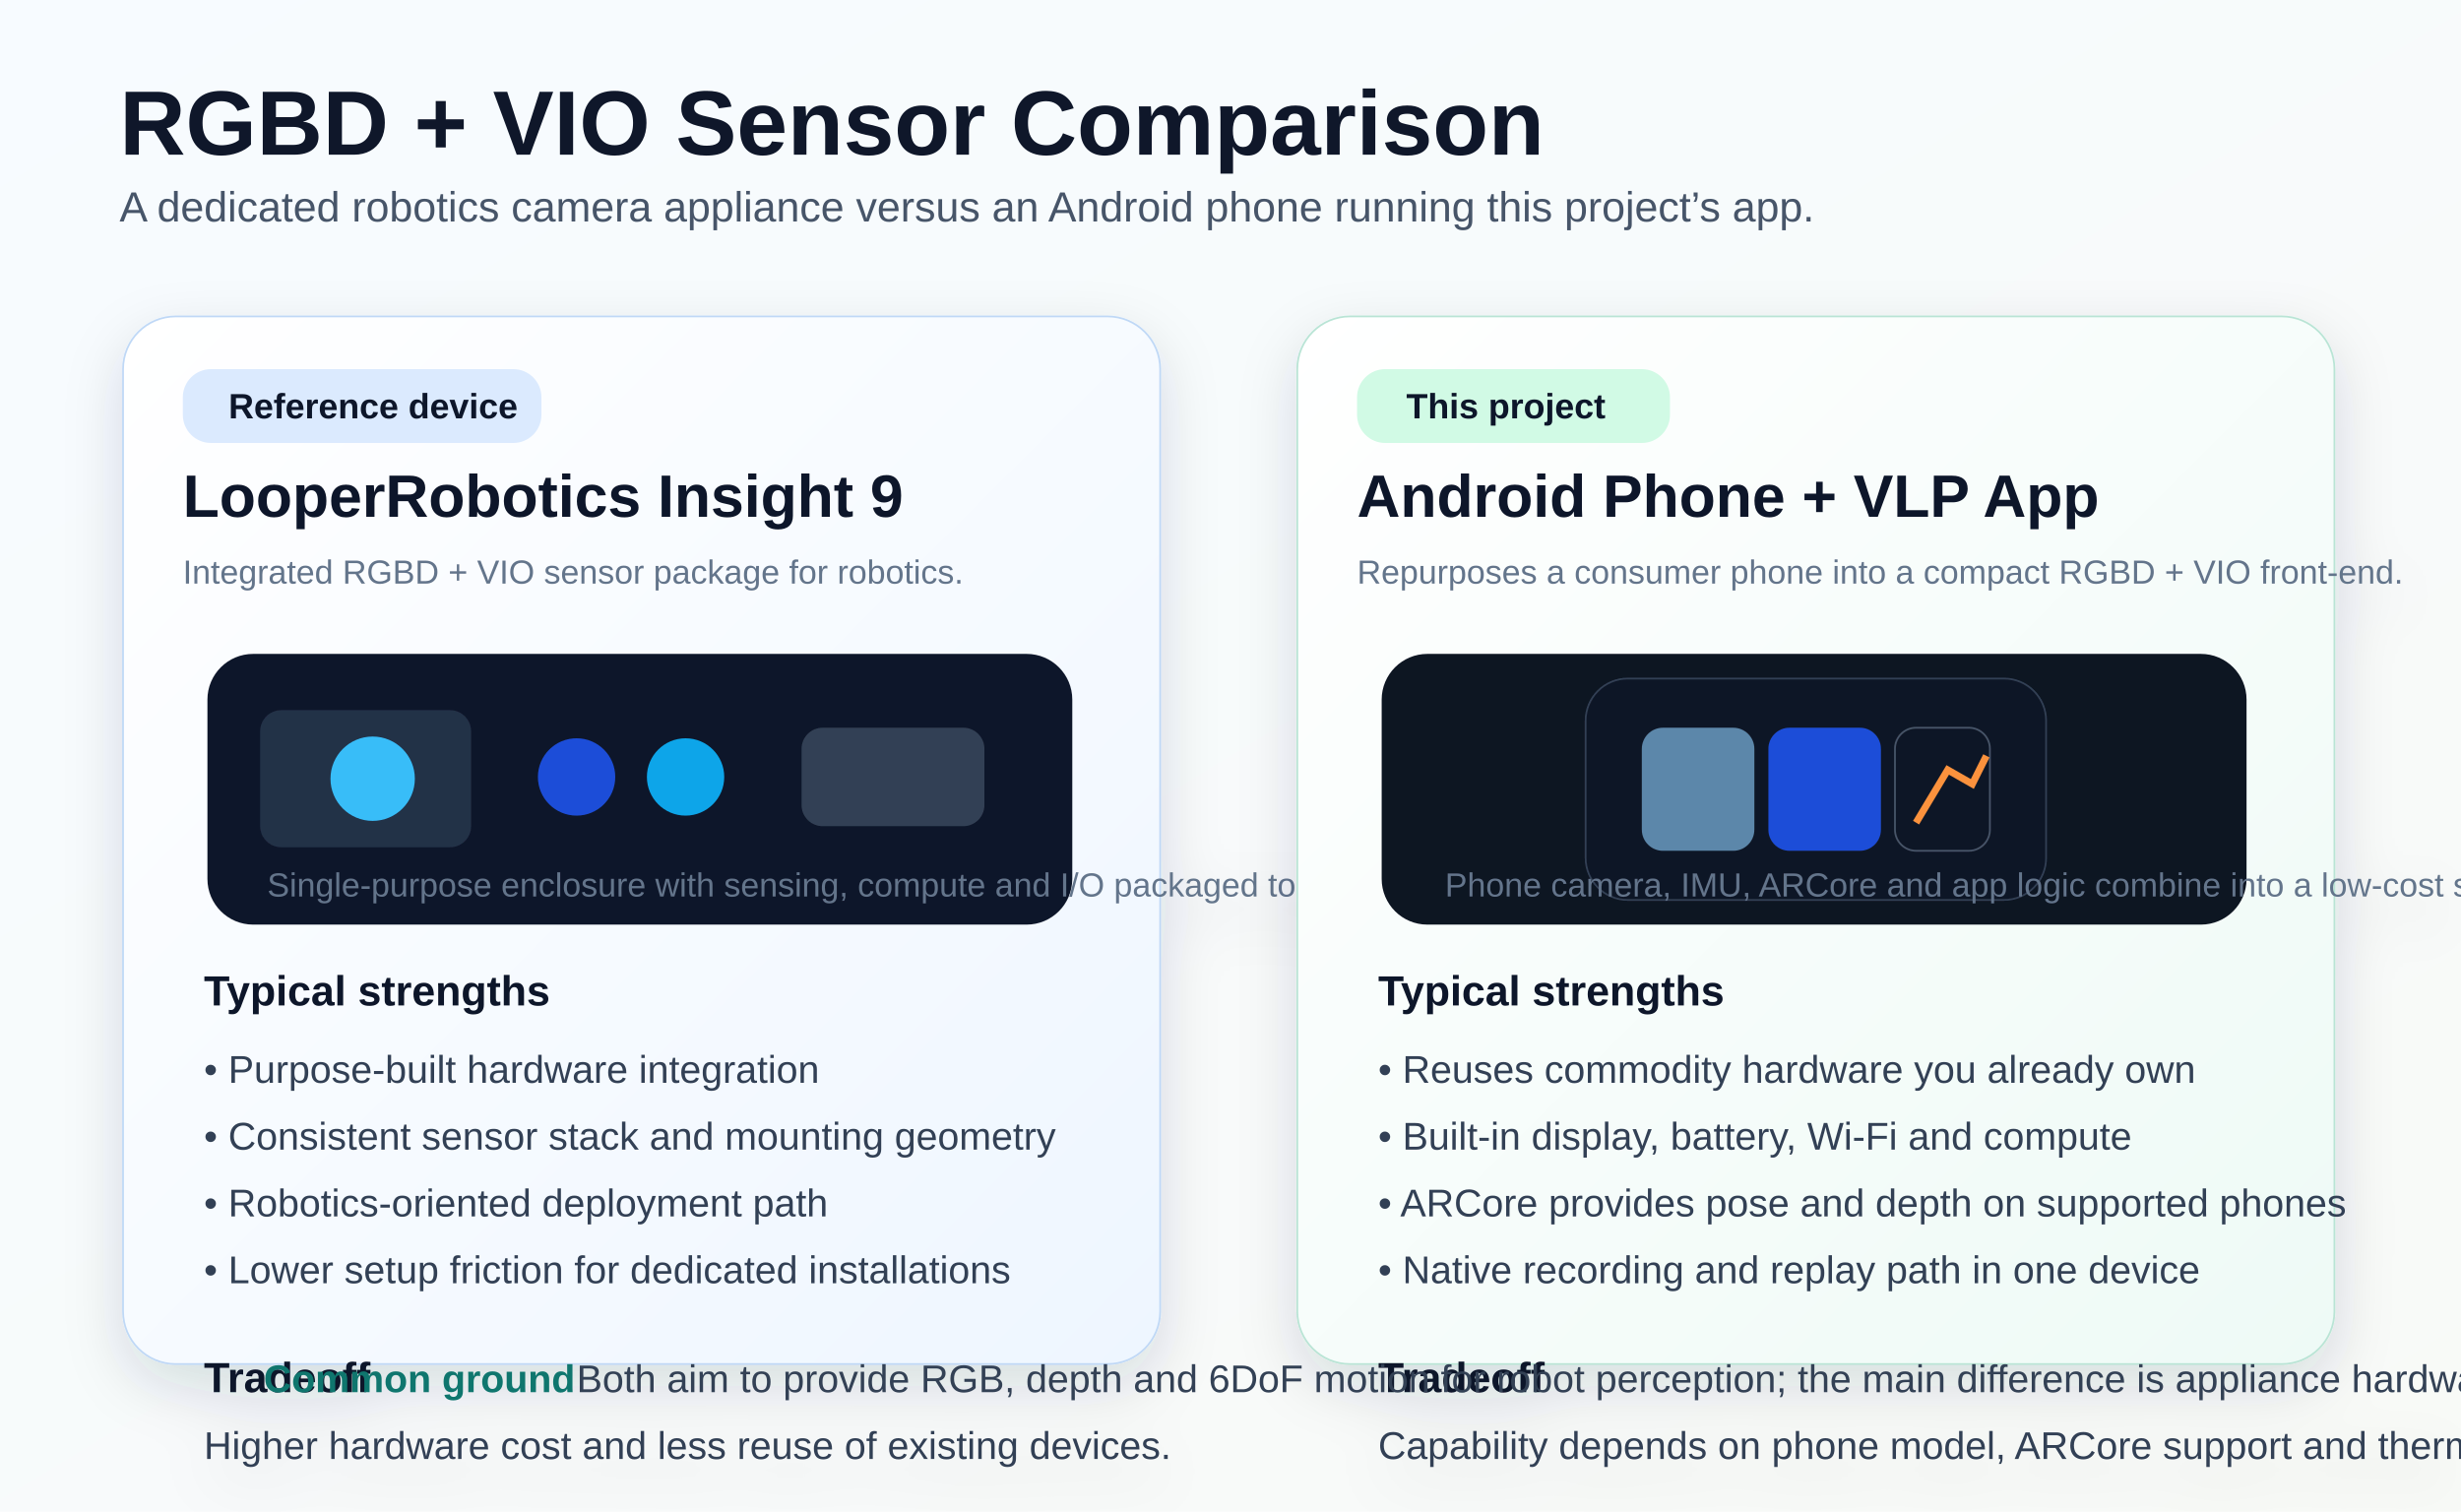
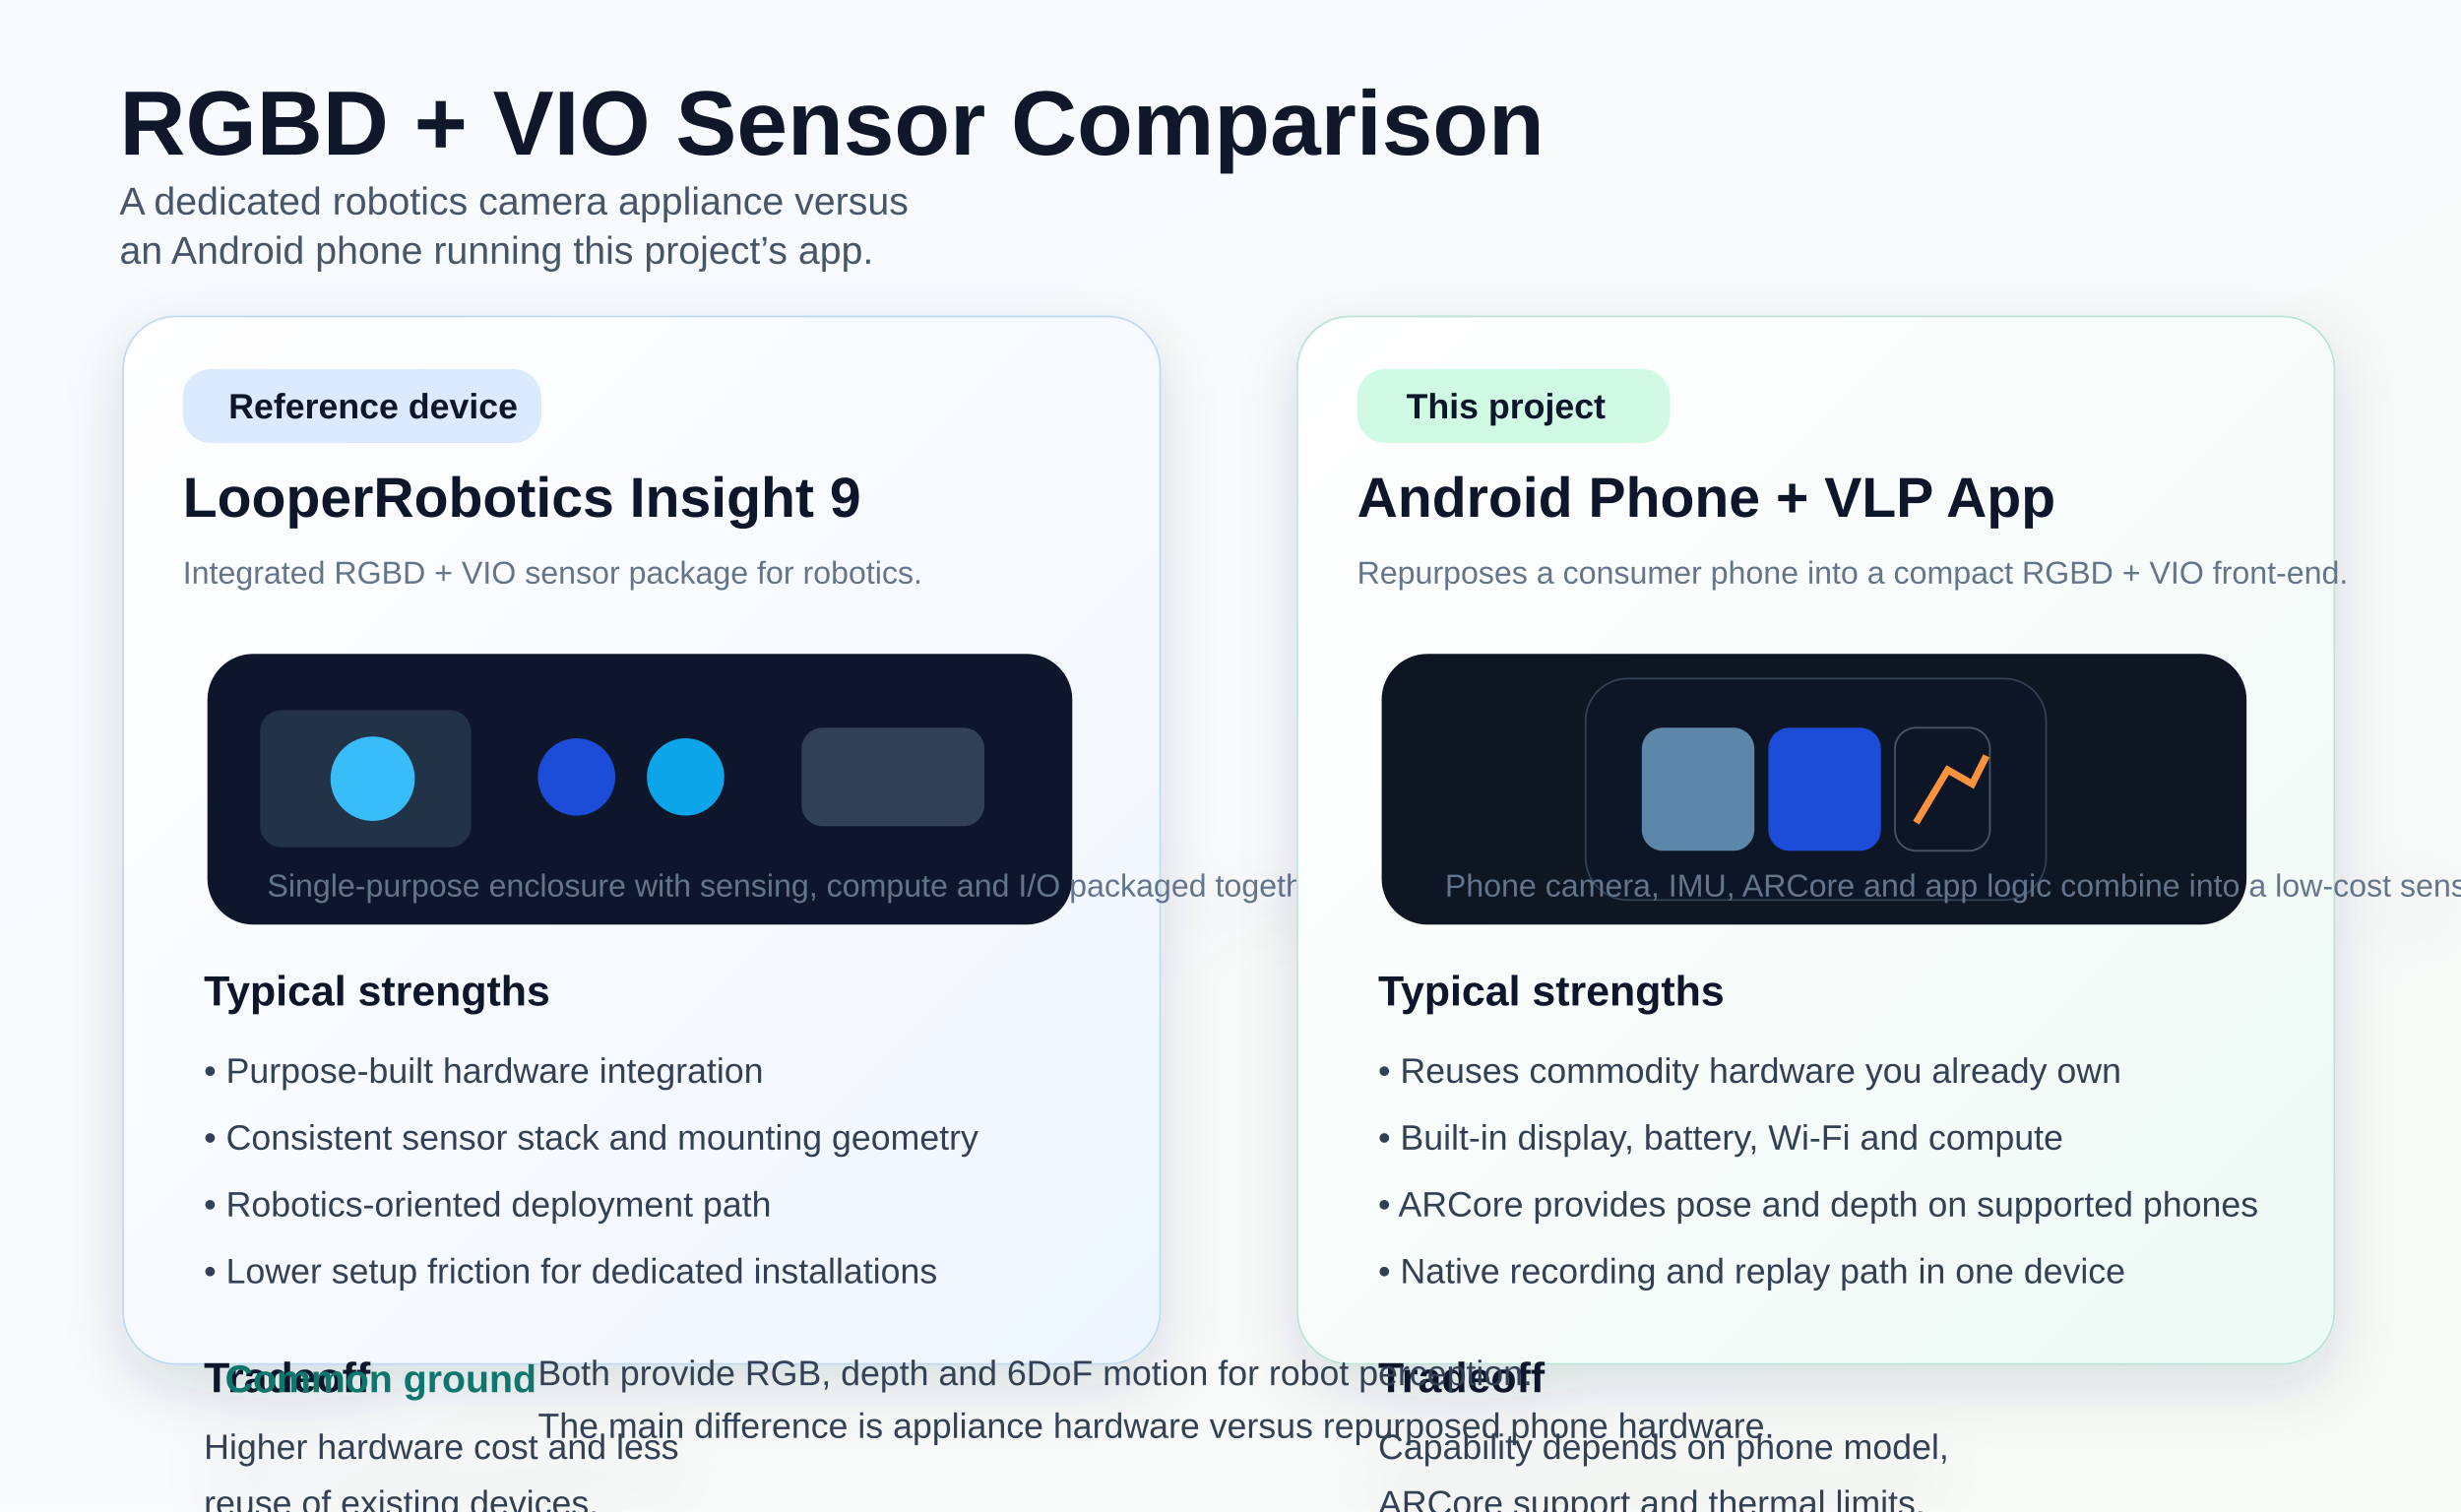
<svg xmlns="http://www.w3.org/2000/svg" width="1400" height="860" viewBox="0 0 1400 860">
  <defs>
    <linearGradient id="bg" x1="0" y1="0" x2="1" y2="1">
      <stop offset="0%" stop-color="#f7fbff" />
      <stop offset="100%" stop-color="#f8faf7" />
    </linearGradient>
    <linearGradient id="leftCard" x1="0" y1="0" x2="1" y2="1">
      <stop offset="0%" stop-color="#ffffff" />
      <stop offset="100%" stop-color="#eef6ff" />
    </linearGradient>
    <linearGradient id="rightCard" x1="0" y1="0" x2="1" y2="1">
      <stop offset="0%" stop-color="#ffffff" />
      <stop offset="100%" stop-color="#eefaf6" />
    </linearGradient>
    <filter id="shadow" x="-20%" y="-20%" width="140%" height="140%">
      <feDropShadow dx="0" dy="12" stdDeviation="16" flood-color="#22324a" flood-opacity="0.14" />
    </filter>
    <style>
      .title { font: 700 52px 'Arial', sans-serif; fill: #0f172a; }
-       .subtitle { font: 400 24px 'Arial', sans-serif; fill: #475569; }
-       .cardTitle { font: 700 34px 'Arial', sans-serif; fill: #0f172a; }
+       .subtitle { font: 400 22px 'Arial', sans-serif; fill: #475569; }
+       .cardTitle { font: 700 32px 'Arial', sans-serif; fill: #0f172a; }
      .badge { font: 700 20px 'Arial', sans-serif; fill: #0f172a; }
      .label { font: 700 22px 'Arial', sans-serif; fill: #0f766e; }
-       .body { font: 400 22px 'Arial', sans-serif; fill: #334155; }
-       .small { font: 400 19px 'Arial', sans-serif; fill: #64748b; }
+       .body { font: 400 20px 'Arial', sans-serif; fill: #334155; }
+       .small { font: 400 18px 'Arial', sans-serif; fill: #64748b; }
      .head { font: 700 24px 'Arial', sans-serif; fill: #0f172a; }
    </style>
  </defs>
  <rect width="1400" height="860" fill="url(#bg)" />
  <text x="68" y="88" class="title">RGBD + VIO Sensor Comparison</text>
-   <text x="68" y="126" class="subtitle">A dedicated robotics camera appliance versus an Android phone running this project’s app.</text>
+   <text x="68" y="122" class="subtitle">
+     <tspan x="68" dy="0">A dedicated robotics camera appliance versus</tspan>
+     <tspan x="68" dy="28">an Android phone running this project’s app.</tspan>
+   </text>
  <g transform="translate(70,180)" filter="url(#shadow)">
    <rect x="0" y="0" rx="30" ry="30" width="590" height="596" fill="url(#leftCard)" stroke="#bfd8f6" />
    <rect x="34" y="30" rx="16" ry="16" width="204" height="42" fill="#dbeafe" />
    <text x="60" y="58" class="badge">Reference device</text>
    <text x="34" y="114" class="cardTitle">LooperRobotics Insight 9</text>
    <text x="34" y="152" class="small">Integrated RGBD + VIO sensor package for robotics.</text>
    <g transform="translate(48,192)">
      <rect x="0" y="0" rx="26" ry="26" width="492" height="154" fill="#0f172a" />
      <rect x="30" y="32" rx="12" ry="12" width="120" height="78" fill="#233047" />
      <circle cx="94" cy="71" r="24" fill="#38bdf8" />
      <circle cx="210" cy="70" r="22" fill="#1d4ed8" />
      <circle cx="272" cy="70" r="22" fill="#0ea5e9" />
      <rect x="338" y="42" width="104" height="56" rx="12" fill="#334155" />
      <text x="34" y="138" class="small">Single-purpose enclosure with sensing, compute and I/O packaged together.</text>
    </g>
    <text x="46" y="392" class="head">Typical strengths</text>
    <text x="46" y="436" class="body">• Purpose-built hardware integration</text>
    <text x="46" y="474" class="body">• Consistent sensor stack and mounting geometry</text>
    <text x="46" y="512" class="body">• Robotics-oriented deployment path</text>
    <text x="46" y="550" class="body">• Lower setup friction for dedicated installations</text>
    <text x="46" y="612" class="head">Tradeoff</text>
-     <text x="46" y="650" class="body">Higher hardware cost and less reuse of existing devices.</text>
+     <text x="46" y="650" class="body">Higher hardware cost and less</text>
+     <text x="46" y="682" class="body">reuse of existing devices.</text>
  </g>
  <g transform="translate(738,180)" filter="url(#shadow)">
    <rect x="0" y="0" rx="30" ry="30" width="590" height="596" fill="url(#rightCard)" stroke="#b9e4d5" />
    <rect x="34" y="30" rx="16" ry="16" width="178" height="42" fill="#d1fae5" />
    <text x="62" y="58" class="badge">This project</text>
    <text x="34" y="114" class="cardTitle">Android Phone + VLP App</text>
    <text x="34" y="152" class="small">Repurposes a consumer phone into a compact RGBD + VIO front-end.</text>
    <g transform="translate(48,192)">
      <rect x="0" y="0" rx="26" ry="26" width="492" height="154" fill="#0b1220" />
      <rect x="116" y="14" rx="24" ry="24" width="262" height="126" fill="#101828" stroke="#334155" />
      <rect x="132" y="28" rx="18" ry="18" width="230" height="98" fill="#111827" />
      <rect x="148" y="42" width="64" height="70" rx="12" fill="#5b87aa" />
      <rect x="220" y="42" width="64" height="70" rx="12" fill="#1d4ed8" />
      <rect x="292" y="42" width="54" height="70" rx="12" fill="#111827" stroke="#475569" />
      <path d="M304 96 L322 66 L336 74 L344 58" stroke="#fb923c" stroke-width="4" fill="none" />
      <text x="36" y="138" class="small">Phone camera, IMU, ARCore and app logic combine into a low-cost sensing node.</text>
    </g>
    <text x="46" y="392" class="head">Typical strengths</text>
    <text x="46" y="436" class="body">• Reuses commodity hardware you already own</text>
    <text x="46" y="474" class="body">• Built-in display, battery, Wi-Fi and compute</text>
    <text x="46" y="512" class="body">• ARCore provides pose and depth on supported phones</text>
    <text x="46" y="550" class="body">• Native recording and replay path in one device</text>
    <text x="46" y="612" class="head">Tradeoff</text>
-     <text x="46" y="650" class="body">Capability depends on phone model, ARCore support and thermal limits.</text>
+     <text x="46" y="650" class="body">Capability depends on phone model,</text>
+     <text x="46" y="682" class="body">ARCore support and thermal limits.</text>
  </g>
-   <g transform="translate(150,792)">
+   <g transform="translate(128,792)">
    <text x="0" y="0" class="label">Common ground</text>
-     <text x="178" y="0" class="body">Both aim to provide RGB, depth and 6DoF motion for robot perception; the main difference is appliance hardware versus repurposed smartphone hardware.</text>
+     <text x="178" y="-4" class="body">Both provide RGB, depth and 6DoF motion for robot perception.</text>
+     <text x="178" y="26" class="body">The main difference is appliance hardware versus repurposed phone hardware.</text>
  </g>
</svg>
